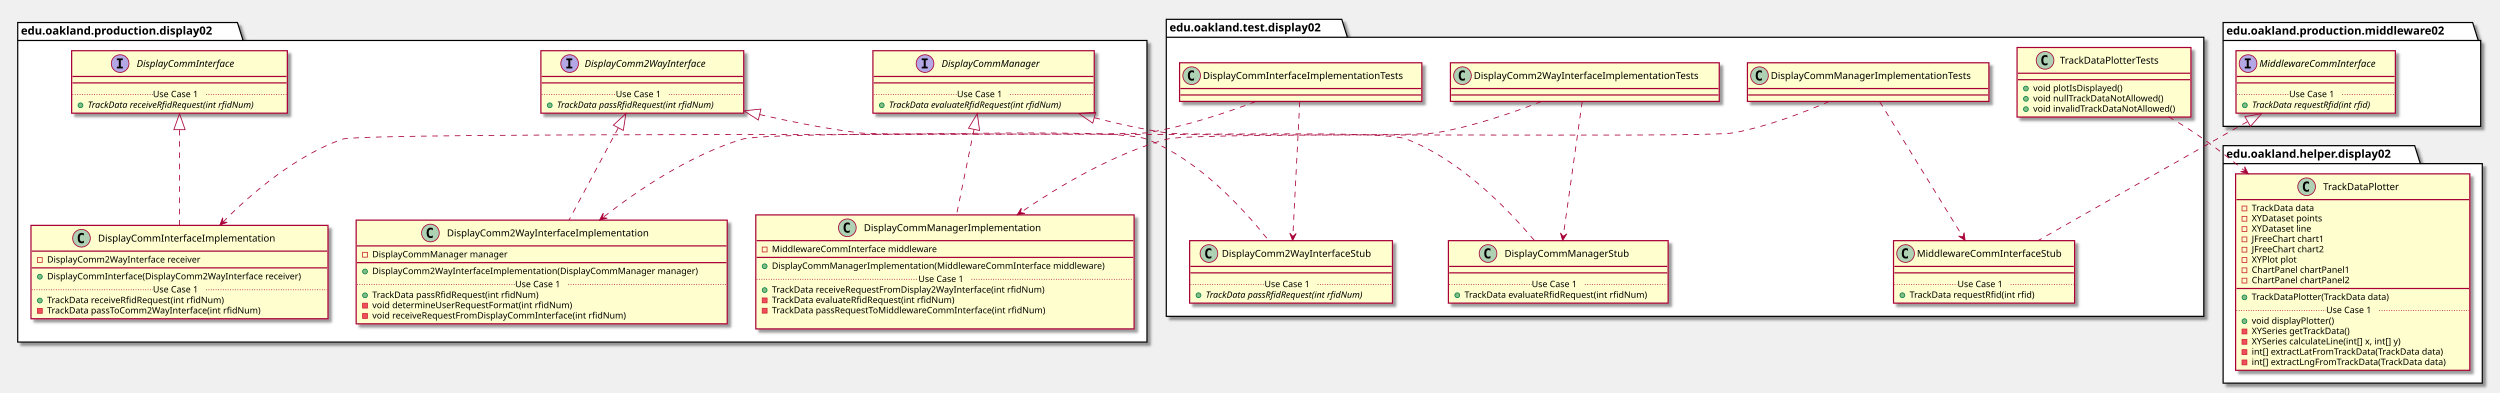
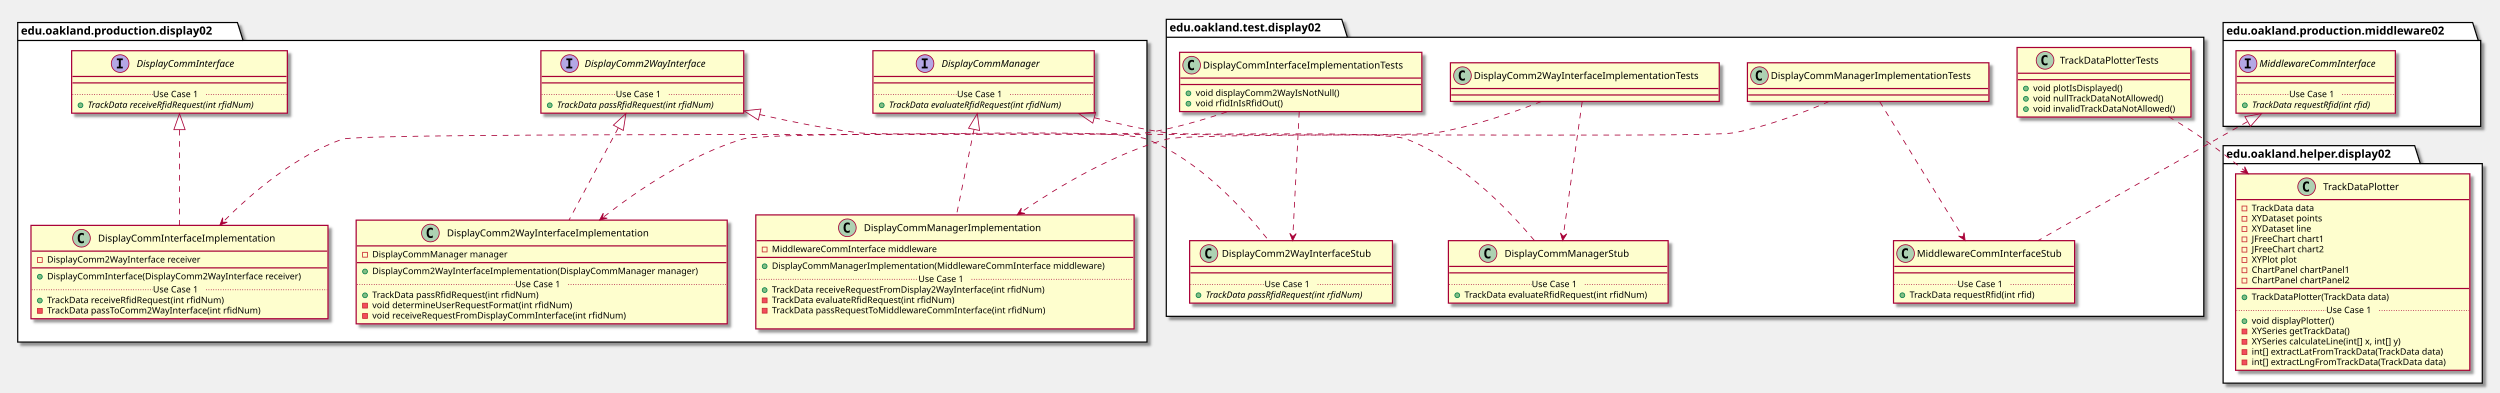
<svg xmlns="http://www.w3.org/2000/svg" contentScriptType="application/ecmascript" contentStyleType="text/css" height="488px" preserveAspectRatio="none" style="width:3106px;height:488px;" version="1.1" viewBox="0 0 3106 488" width="3106px" zoomAndPan="magnify">
  <defs>
-     <filter height="300%" id="fd05km5v46ijh" width="300%" x="-1" y="-1">
+     <filter height="300%" id="f1ndgnu8f6g2jx" width="300%" x="-1" y="-1">
      <feGaussianBlur result="blurOut" stdDeviation="2.0" />
      <feColorMatrix in="blurOut" result="blurOut2" type="matrix" values="0 0 0 0 0 0 0 0 0 0 0 0 0 0 0 0 0 0 .4 0" />
      <feOffset dx="4.0" dy="4.0" in="blurOut2" result="blurOut3" />
      <feBlend in="SourceGraphic" in2="blurOut3" mode="normal" />
    </filter>
  </defs>
  <g>
-     <polygon fill="#FFFFFF" filter="url(#fd05km5v46ijh)" points="22,28,295,28,302,50.297,1425,50.297,1425,425,22,425,22,28" style="stroke: #000000; stroke-width: 1.5;" />
+     <polygon fill="#FFFFFF" filter="url(#f1ndgnu8f6g2jx)" points="22,28,295,28,302,50.297,1425,50.297,1425,425,22,425,22,28" style="stroke: #000000; stroke-width: 1.5;" />
    <line style="stroke: #000000; stroke-width: 1.5;" x1="22" x2="302" y1="50.297" y2="50.297" />
    <text fill="#000000" font-family="sans-serif" font-size="14" font-weight="bold" lengthAdjust="spacingAndGlyphs" textLength="267" x="26" y="42.995">edu.oakland.production.display02</text>
-     <polygon fill="#FFFFFF" filter="url(#fd05km5v46ijh)" points="1449,24,1667,24,1674,46.297,2738,46.297,2738,393,1449,393,1449,24" style="stroke: #000000; stroke-width: 1.5;" />
+     <polygon fill="#FFFFFF" filter="url(#f1ndgnu8f6g2jx)" points="1449,24,1667,24,1674,46.297,2738,46.297,2738,393,1449,393,1449,24" style="stroke: #000000; stroke-width: 1.5;" />
    <line style="stroke: #000000; stroke-width: 1.5;" x1="1449" x2="1674" y1="46.297" y2="46.297" />
    <text fill="#000000" font-family="sans-serif" font-size="14" font-weight="bold" lengthAdjust="spacingAndGlyphs" textLength="212" x="1453" y="38.995">edu.oakland.test.display02</text>
-     <polygon fill="#FFFFFF" filter="url(#fd05km5v46ijh)" points="2762,181,3000,181,3007,203.297,3084,203.297,3084,476,2762,476,2762,181" style="stroke: #000000; stroke-width: 1.5;" />
+     <polygon fill="#FFFFFF" filter="url(#f1ndgnu8f6g2jx)" points="2762,181,3000,181,3007,203.297,3084,203.297,3084,476,2762,476,2762,181" style="stroke: #000000; stroke-width: 1.5;" />
    <line style="stroke: #000000; stroke-width: 1.5;" x1="2762" x2="3007" y1="203.297" y2="203.297" />
    <text fill="#000000" font-family="sans-serif" font-size="14" font-weight="bold" lengthAdjust="spacingAndGlyphs" textLength="232" x="2766" y="195.995">edu.oakland.helper.display02</text>
-     <polygon fill="#FFFFFF" filter="url(#fd05km5v46ijh)" points="2762,28,3072,28,3079,50.297,3082,50.297,3082,157,2762,157,2762,28" style="stroke: #000000; stroke-width: 1.5;" />
+     <polygon fill="#FFFFFF" filter="url(#f1ndgnu8f6g2jx)" points="2762,28,3072,28,3079,50.297,3082,50.297,3082,157,2762,157,2762,28" style="stroke: #000000; stroke-width: 1.5;" />
    <line style="stroke: #000000; stroke-width: 1.5;" x1="2762" x2="3079" y1="50.297" y2="50.297" />
    <text fill="#000000" font-family="sans-serif" font-size="14" font-weight="bold" lengthAdjust="spacingAndGlyphs" textLength="304" x="2766" y="42.995">edu.oakland.production.middleware02</text>
-     <rect fill="#FEFECE" filter="url(#fd05km5v46ijh)" height="77.609" id="DisplayCommInterface" style="stroke: #A80036; stroke-width: 1.5;" width="268" x="89" y="63" />
+     <rect fill="#FEFECE" filter="url(#f1ndgnu8f6g2jx)" height="77.609" id="DisplayCommInterface" style="stroke: #A80036; stroke-width: 1.5;" width="268" x="89" y="63" />
    <ellipse cx="149.25" cy="79" fill="#B4A7E5" rx="11" ry="11" style="stroke: #A80036; stroke-width: 1.0;" />
    <path d="M145.172,74.766 L145.172,72.609 L152.562,72.609 L152.562,74.766 L150.094,74.766 L150.094,82.844 L152.562,82.844 L152.562,85 L145.172,85 L145.172,82.844 L147.641,82.844 L147.641,74.766 L145.172,74.766 Z " />
    <text fill="#000000" font-family="sans-serif" font-size="12" font-style="italic" lengthAdjust="spacingAndGlyphs" textLength="139" x="169.75" y="83.154">DisplayCommInterface</text>
    <line style="stroke: #A80036; stroke-width: 1.5;" x1="90" x2="356" y1="95" y2="95" />
    <line style="stroke: #A80036; stroke-width: 1.5;" x1="90" x2="356" y1="103" y2="103" />
    <ellipse cx="100" cy="130.805" fill="#84BE84" rx="3" ry="3" style="stroke: #038048; stroke-width: 1.0;" />
    <text fill="#000000" font-family="sans-serif" font-size="11" font-style="italic" lengthAdjust="spacingAndGlyphs" textLength="242" x="109" y="134.015">TrackData receiveRfidRequest(int rfidNum)</text>
    <line style="stroke: #A80036; stroke-width: 1.0; stroke-dasharray: 1.0,2.0;" x1="90" x2="190" y1="117.402" y2="117.402" />
    <text fill="#000000" font-family="sans-serif" font-size="11" lengthAdjust="spacingAndGlyphs" textLength="66" x="190" y="120.71">Use Case 1</text>
    <line style="stroke: #A80036; stroke-width: 1.0; stroke-dasharray: 1.0,2.0;" x1="256" x2="356" y1="117.402" y2="117.402" />
-     <rect fill="#FEFECE" filter="url(#fd05km5v46ijh)" height="77.609" id="DisplayComm2WayInterface" style="stroke: #A80036; stroke-width: 1.5;" width="252" x="672" y="63" />
+     <rect fill="#FEFECE" filter="url(#f1ndgnu8f6g2jx)" height="77.609" id="DisplayComm2WayInterface" style="stroke: #A80036; stroke-width: 1.5;" width="252" x="672" y="63" />
    <ellipse cx="707.7" cy="79" fill="#B4A7E5" rx="11" ry="11" style="stroke: #A80036; stroke-width: 1.0;" />
    <path d="M703.622,74.766 L703.622,72.609 L711.013,72.609 L711.013,74.766 L708.544,74.766 L708.544,82.844 L711.013,82.844 L711.013,85 L703.622,85 L703.622,82.844 L706.091,82.844 L706.091,74.766 L703.622,74.766 Z " />
    <text fill="#000000" font-family="sans-serif" font-size="12" font-style="italic" lengthAdjust="spacingAndGlyphs" textLength="174" x="726.3" y="83.154">DisplayComm2WayInterface</text>
    <line style="stroke: #A80036; stroke-width: 1.5;" x1="673" x2="923" y1="95" y2="95" />
    <line style="stroke: #A80036; stroke-width: 1.5;" x1="673" x2="923" y1="103" y2="103" />
    <ellipse cx="683" cy="130.805" fill="#84BE84" rx="3" ry="3" style="stroke: #038048; stroke-width: 1.0;" />
    <text fill="#000000" font-family="sans-serif" font-size="11" font-style="italic" lengthAdjust="spacingAndGlyphs" textLength="226" x="692" y="134.015">TrackData passRfidRequest(int rfidNum)</text>
    <line style="stroke: #A80036; stroke-width: 1.0; stroke-dasharray: 1.0,2.0;" x1="673" x2="765" y1="117.402" y2="117.402" />
    <text fill="#000000" font-family="sans-serif" font-size="11" lengthAdjust="spacingAndGlyphs" textLength="66" x="765" y="120.71">Use Case 1</text>
    <line style="stroke: #A80036; stroke-width: 1.0; stroke-dasharray: 1.0,2.0;" x1="831" x2="923" y1="117.402" y2="117.402" />
-     <rect fill="#FEFECE" filter="url(#fd05km5v46ijh)" height="77.609" id="DisplayCommManager" style="stroke: #A80036; stroke-width: 1.5;" width="275" x="1084.5" y="63" />
+     <rect fill="#FEFECE" filter="url(#f1ndgnu8f6g2jx)" height="77.609" id="DisplayCommManager" style="stroke: #A80036; stroke-width: 1.5;" width="275" x="1084.5" y="63" />
    <ellipse cx="1149.25" cy="79" fill="#B4A7E5" rx="11" ry="11" style="stroke: #A80036; stroke-width: 1.0;" />
    <path d="M1145.172,74.766 L1145.172,72.609 L1152.562,72.609 L1152.562,74.766 L1150.094,74.766 L1150.094,82.844 L1152.562,82.844 L1152.562,85 L1145.172,85 L1145.172,82.844 L1147.641,82.844 L1147.641,74.766 L1145.172,74.766 Z " />
    <text fill="#000000" font-family="sans-serif" font-size="12" font-style="italic" lengthAdjust="spacingAndGlyphs" textLength="137" x="1169.75" y="83.154">DisplayCommManager</text>
    <line style="stroke: #A80036; stroke-width: 1.5;" x1="1085.5" x2="1358.5" y1="95" y2="95" />
    <line style="stroke: #A80036; stroke-width: 1.5;" x1="1085.5" x2="1358.5" y1="103" y2="103" />
    <ellipse cx="1095.5" cy="130.805" fill="#84BE84" rx="3" ry="3" style="stroke: #038048; stroke-width: 1.0;" />
    <text fill="#000000" font-family="sans-serif" font-size="11" font-style="italic" lengthAdjust="spacingAndGlyphs" textLength="249" x="1104.5" y="134.015">TrackData evaluateRfidRequest(int rfidNum)</text>
    <line style="stroke: #A80036; stroke-width: 1.0; stroke-dasharray: 1.0,2.0;" x1="1085.5" x2="1189" y1="117.402" y2="117.402" />
    <text fill="#000000" font-family="sans-serif" font-size="11" lengthAdjust="spacingAndGlyphs" textLength="66" x="1189" y="120.71">Use Case 1</text>
    <line style="stroke: #A80036; stroke-width: 1.0; stroke-dasharray: 1.0,2.0;" x1="1255" x2="1358.5" y1="117.402" y2="117.402" />
-     <rect fill="#FEFECE" filter="url(#fd05km5v46ijh)" height="116.023" id="DisplayCommInterfaceImplementation" style="stroke: #A80036; stroke-width: 1.5;" width="369" x="38.5" y="280" />
+     <rect fill="#FEFECE" filter="url(#f1ndgnu8f6g2jx)" height="116.023" id="DisplayCommInterfaceImplementation" style="stroke: #A80036; stroke-width: 1.5;" width="369" x="38.5" y="280" />
    <ellipse cx="101.25" cy="296" fill="#ADD1B2" rx="11" ry="11" style="stroke: #A80036; stroke-width: 1.0;" />
    <path d="M104.219,301.641 Q103.641,301.938 103,302.078 Q102.359,302.234 101.656,302.234 Q99.156,302.234 97.828,300.594 Q96.516,298.938 96.516,295.812 Q96.516,292.688 97.828,291.031 Q99.156,289.375 101.656,289.375 Q102.359,289.375 103,289.531 Q103.656,289.688 104.219,289.984 L104.219,292.703 Q103.594,292.125 103,291.859 Q102.406,291.578 101.781,291.578 Q100.438,291.578 99.75,292.656 Q99.062,293.719 99.062,295.812 Q99.062,297.906 99.75,298.984 Q100.438,300.047 101.781,300.047 Q102.406,300.047 103,299.781 Q103.594,299.5 104.219,298.922 L104.219,301.641 Z " />
    <text fill="#000000" font-family="sans-serif" font-size="12" lengthAdjust="spacingAndGlyphs" textLength="235" x="121.75" y="300.154">DisplayCommInterfaceImplementation</text>
    <line style="stroke: #A80036; stroke-width: 1.5;" x1="39.5" x2="406.5" y1="312" y2="312" />
    <rect fill="none" height="6" style="stroke: #C82930; stroke-width: 1.0;" width="6" x="46.5" y="320" />
    <text fill="#000000" font-family="sans-serif" font-size="11" lengthAdjust="spacingAndGlyphs" textLength="207" x="58.5" y="326.21">DisplayComm2WayInterface receiver</text>
    <line style="stroke: #A80036; stroke-width: 1.5;" x1="39.5" x2="406.5" y1="332.805" y2="332.805" />
    <ellipse cx="49.5" cy="343.805" fill="#84BE84" rx="3" ry="3" style="stroke: #038048; stroke-width: 1.0;" />
    <text fill="#000000" font-family="sans-serif" font-size="11" lengthAdjust="spacingAndGlyphs" textLength="343" x="58.5" y="347.015">DisplayCommInterface(DisplayComm2WayInterface receiver)</text>
    <ellipse cx="49.5" cy="373.414" fill="#84BE84" rx="3" ry="3" style="stroke: #038048; stroke-width: 1.0;" />
    <text fill="#000000" font-family="sans-serif" font-size="11" lengthAdjust="spacingAndGlyphs" textLength="240" x="58.5" y="376.625">TrackData receiveRfidRequest(int rfidNum)</text>
    <rect fill="#F24D5C" height="6" style="stroke: #C82930; stroke-width: 1.0;" width="6" x="46.5" y="383.219" />
    <text fill="#000000" font-family="sans-serif" font-size="11" lengthAdjust="spacingAndGlyphs" textLength="290" x="58.5" y="389.429">TrackData passToComm2WayInterface(int rfidNum)</text>
    <line style="stroke: #A80036; stroke-width: 1.0; stroke-dasharray: 1.0,2.0;" x1="39.5" x2="190" y1="360.012" y2="360.012" />
    <text fill="#000000" font-family="sans-serif" font-size="11" lengthAdjust="spacingAndGlyphs" textLength="66" x="190" y="363.32">Use Case 1</text>
    <line style="stroke: #A80036; stroke-width: 1.0; stroke-dasharray: 1.0,2.0;" x1="256" x2="406.5" y1="360.012" y2="360.012" />
-     <rect fill="#FEFECE" filter="url(#fd05km5v46ijh)" height="128.828" id="DisplayComm2WayInterfaceImplementation" style="stroke: #A80036; stroke-width: 1.5;" width="461" x="442.5" y="273.5" />
+     <rect fill="#FEFECE" filter="url(#f1ndgnu8f6g2jx)" height="128.828" id="DisplayComm2WayInterfaceImplementation" style="stroke: #A80036; stroke-width: 1.5;" width="461" x="442.5" y="273.5" />
    <ellipse cx="534.75" cy="289.5" fill="#ADD1B2" rx="11" ry="11" style="stroke: #A80036; stroke-width: 1.0;" />
    <path d="M537.719,295.141 Q537.141,295.438 536.5,295.578 Q535.859,295.734 535.156,295.734 Q532.656,295.734 531.328,294.094 Q530.016,292.438 530.016,289.312 Q530.016,286.188 531.328,284.531 Q532.656,282.875 535.156,282.875 Q535.859,282.875 536.5,283.031 Q537.156,283.188 537.719,283.484 L537.719,286.203 Q537.094,285.625 536.5,285.359 Q535.906,285.078 535.281,285.078 Q533.938,285.078 533.25,286.156 Q532.562,287.219 532.562,289.312 Q532.562,291.406 533.25,292.484 Q533.938,293.547 535.281,293.547 Q535.906,293.547 536.5,293.281 Q537.094,293 537.719,292.422 L537.719,295.141 Z " />
    <text fill="#000000" font-family="sans-serif" font-size="12" lengthAdjust="spacingAndGlyphs" textLength="268" x="555.25" y="293.654">DisplayComm2WayInterfaceImplementation</text>
    <line style="stroke: #A80036; stroke-width: 1.5;" x1="443.5" x2="902.5" y1="305.5" y2="305.5" />
    <rect fill="none" height="6" style="stroke: #C82930; stroke-width: 1.0;" width="6" x="450.5" y="313.5" />
    <text fill="#000000" font-family="sans-serif" font-size="11" lengthAdjust="spacingAndGlyphs" textLength="182" x="462.5" y="319.71">DisplayCommManager manager</text>
    <line style="stroke: #A80036; stroke-width: 1.5;" x1="443.5" x2="902.5" y1="326.305" y2="326.305" />
    <ellipse cx="453.5" cy="337.305" fill="#84BE84" rx="3" ry="3" style="stroke: #038048; stroke-width: 1.0;" />
    <text fill="#000000" font-family="sans-serif" font-size="11" lengthAdjust="spacingAndGlyphs" textLength="435" x="462.5" y="340.515">DisplayComm2WayInterfaceImplementation(DisplayCommManager manager)</text>
    <ellipse cx="453.5" cy="366.914" fill="#84BE84" rx="3" ry="3" style="stroke: #038048; stroke-width: 1.0;" />
    <text fill="#000000" font-family="sans-serif" font-size="11" lengthAdjust="spacingAndGlyphs" textLength="227" x="462.5" y="370.125">TrackData passRfidRequest(int rfidNum)</text>
    <rect fill="#F24D5C" height="6" style="stroke: #C82930; stroke-width: 1.0;" width="6" x="450.5" y="376.719" />
    <text fill="#000000" font-family="sans-serif" font-size="11" lengthAdjust="spacingAndGlyphs" textLength="269" x="462.5" y="382.929">void determineUserRequestFormat(int rfidNum)</text>
    <rect fill="#F24D5C" height="6" style="stroke: #C82930; stroke-width: 1.0;" width="6" x="450.5" y="389.523" />
    <text fill="#000000" font-family="sans-serif" font-size="11" lengthAdjust="spacingAndGlyphs" textLength="342" x="462.5" y="395.734">void receiveRequestFromDisplayCommInterface(int rfidNum)</text>
    <line style="stroke: #A80036; stroke-width: 1.0; stroke-dasharray: 1.0,2.0;" x1="443.5" x2="640" y1="353.512" y2="353.512" />
    <text fill="#000000" font-family="sans-serif" font-size="11" lengthAdjust="spacingAndGlyphs" textLength="66" x="640" y="356.82">Use Case 1</text>
    <line style="stroke: #A80036; stroke-width: 1.0; stroke-dasharray: 1.0,2.0;" x1="706" x2="902.5" y1="353.512" y2="353.512" />
-     <rect fill="#FEFECE" filter="url(#fd05km5v46ijh)" height="141.633" id="DisplayCommManagerImplementation" style="stroke: #A80036; stroke-width: 1.5;" width="470" x="939" y="267" />
+     <rect fill="#FEFECE" filter="url(#f1ndgnu8f6g2jx)" height="141.633" id="DisplayCommManagerImplementation" style="stroke: #A80036; stroke-width: 1.5;" width="470" x="939" y="267" />
    <ellipse cx="1052.75" cy="283" fill="#ADD1B2" rx="11" ry="11" style="stroke: #A80036; stroke-width: 1.0;" />
    <path d="M1055.719,288.641 Q1055.141,288.938 1054.5,289.078 Q1053.859,289.234 1053.156,289.234 Q1050.656,289.234 1049.328,287.594 Q1048.016,285.938 1048.016,282.812 Q1048.016,279.688 1049.328,278.031 Q1050.656,276.375 1053.156,276.375 Q1053.859,276.375 1054.5,276.531 Q1055.156,276.688 1055.719,276.984 L1055.719,279.703 Q1055.094,279.125 1054.5,278.859 Q1053.906,278.578 1053.281,278.578 Q1051.938,278.578 1051.25,279.656 Q1050.562,280.719 1050.562,282.812 Q1050.562,284.906 1051.25,285.984 Q1051.938,287.047 1053.281,287.047 Q1053.906,287.047 1054.5,286.781 Q1055.094,286.5 1055.719,285.922 L1055.719,288.641 Z " />
    <text fill="#000000" font-family="sans-serif" font-size="12" lengthAdjust="spacingAndGlyphs" textLength="234" x="1073.25" y="287.154">DisplayCommManagerImplementation</text>
    <line style="stroke: #A80036; stroke-width: 1.5;" x1="940" x2="1408" y1="299" y2="299" />
    <rect fill="none" height="6" style="stroke: #C82930; stroke-width: 1.0;" width="6" x="947" y="307" />
    <text fill="#000000" font-family="sans-serif" font-size="11" lengthAdjust="spacingAndGlyphs" textLength="221" x="959" y="313.21">MiddlewareCommInterface middleware</text>
    <line style="stroke: #A80036; stroke-width: 1.5;" x1="940" x2="1408" y1="319.805" y2="319.805" />
    <ellipse cx="950" cy="330.805" fill="#84BE84" rx="3" ry="3" style="stroke: #038048; stroke-width: 1.0;" />
    <text fill="#000000" font-family="sans-serif" font-size="11" lengthAdjust="spacingAndGlyphs" textLength="444" x="959" y="334.015">DisplayCommManagerImplementation(MiddlewareCommInterface middleware)</text>
    <ellipse cx="950" cy="360.414" fill="#84BE84" rx="3" ry="3" style="stroke: #038048; stroke-width: 1.0;" />
    <text fill="#000000" font-family="sans-serif" font-size="11" lengthAdjust="spacingAndGlyphs" textLength="368" x="959" y="363.625">TrackData receiveRequestFromDisplay2WayInterface(int rfidNum)</text>
    <rect fill="#F24D5C" height="6" style="stroke: #C82930; stroke-width: 1.0;" width="6" x="947" y="370.219" />
    <text fill="#000000" font-family="sans-serif" font-size="11" lengthAdjust="spacingAndGlyphs" textLength="247" x="959" y="376.429">TrackData evaluateRfidRequest(int rfidNum)</text>
    <rect fill="#F24D5C" height="6" style="stroke: #C82930; stroke-width: 1.0;" width="6" x="947" y="383.023" />
    <text fill="#000000" font-family="sans-serif" font-size="11" lengthAdjust="spacingAndGlyphs" textLength="371" x="959" y="389.234">TrackData passRequestToMiddlewareCommInterface(int rfidNum)</text>
    <text fill="#000000" font-family="sans-serif" font-size="11" lengthAdjust="spacingAndGlyphs" textLength="0" x="963" y="402.039" />
    <line style="stroke: #A80036; stroke-width: 1.0; stroke-dasharray: 1.0,2.0;" x1="940" x2="1141" y1="347.012" y2="347.012" />
    <text fill="#000000" font-family="sans-serif" font-size="11" lengthAdjust="spacingAndGlyphs" textLength="66" x="1141" y="350.32">Use Case 1</text>
    <line style="stroke: #A80036; stroke-width: 1.0; stroke-dasharray: 1.0,2.0;" x1="1207" x2="1408" y1="347.012" y2="347.012" />
-     <rect fill="#FEFECE" filter="url(#fd05km5v46ijh)" height="48" id="DisplayCommInterfaceImplementationTests" style="stroke: #A80036; stroke-width: 1.5;" width="301" x="1465.5" y="78" />
-     <ellipse cx="1480.5" cy="94" fill="#ADD1B2" rx="11" ry="11" style="stroke: #A80036; stroke-width: 1.0;" />
-     <path d="M1483.469,99.641 Q1482.891,99.938 1482.25,100.078 Q1481.609,100.234 1480.906,100.234 Q1478.406,100.234 1477.078,98.594 Q1475.766,96.938 1475.766,93.812 Q1475.766,90.688 1477.078,89.031 Q1478.406,87.375 1480.906,87.375 Q1481.609,87.375 1482.25,87.531 Q1482.906,87.688 1483.469,87.984 L1483.469,90.703 Q1482.844,90.125 1482.25,89.859 Q1481.656,89.578 1481.031,89.578 Q1479.688,89.578 1479,90.656 Q1478.312,91.719 1478.312,93.812 Q1478.312,95.906 1479,96.984 Q1479.688,98.047 1481.031,98.047 Q1481.656,98.047 1482.25,97.781 Q1482.844,97.5 1483.469,96.922 L1483.469,99.641 Z " />
-     <text fill="#000000" font-family="sans-serif" font-size="12" lengthAdjust="spacingAndGlyphs" textLength="269" x="1494.5" y="98.154">DisplayCommInterfaceImplementationTests</text>
-     <line style="stroke: #A80036; stroke-width: 1.5;" x1="1466.5" x2="1765.5" y1="110" y2="110" />
-     <line style="stroke: #A80036; stroke-width: 1.5;" x1="1466.5" x2="1765.5" y1="118" y2="118" />
-     <rect fill="#FEFECE" filter="url(#fd05km5v46ijh)" height="77.609" id="DisplayComm2WayInterfaceStub" style="stroke: #A80036; stroke-width: 1.5;" width="252" x="1478" y="299" />
+     <rect fill="#FEFECE" filter="url(#f1ndgnu8f6g2jx)" height="73.609" id="DisplayCommInterfaceImplementationTests" style="stroke: #A80036; stroke-width: 1.5;" width="301" x="1465.5" y="65" />
+     <ellipse cx="1480.5" cy="81" fill="#ADD1B2" rx="11" ry="11" style="stroke: #A80036; stroke-width: 1.0;" />
+     <path d="M1483.469,86.641 Q1482.891,86.938 1482.25,87.078 Q1481.609,87.234 1480.906,87.234 Q1478.406,87.234 1477.078,85.594 Q1475.766,83.938 1475.766,80.812 Q1475.766,77.688 1477.078,76.031 Q1478.406,74.375 1480.906,74.375 Q1481.609,74.375 1482.25,74.531 Q1482.906,74.688 1483.469,74.984 L1483.469,77.703 Q1482.844,77.125 1482.25,76.859 Q1481.656,76.578 1481.031,76.578 Q1479.688,76.578 1479,77.656 Q1478.312,78.719 1478.312,80.812 Q1478.312,82.906 1479,83.984 Q1479.688,85.047 1481.031,85.047 Q1481.656,85.047 1482.25,84.781 Q1482.844,84.5 1483.469,83.922 L1483.469,86.641 Z " />
+     <text fill="#000000" font-family="sans-serif" font-size="12" lengthAdjust="spacingAndGlyphs" textLength="269" x="1494.5" y="85.154">DisplayCommInterfaceImplementationTests</text>
+     <line style="stroke: #A80036; stroke-width: 1.5;" x1="1466.5" x2="1765.5" y1="97" y2="97" />
+     <line style="stroke: #A80036; stroke-width: 1.5;" x1="1466.5" x2="1765.5" y1="105" y2="105" />
+     <ellipse cx="1476.5" cy="116" fill="#84BE84" rx="3" ry="3" style="stroke: #038048; stroke-width: 1.0;" />
+     <text fill="#000000" font-family="sans-serif" font-size="11" lengthAdjust="spacingAndGlyphs" textLength="191" x="1485.5" y="119.21">void displayComm2WayIsNotNull()</text>
+     <ellipse cx="1476.5" cy="128.805" fill="#84BE84" rx="3" ry="3" style="stroke: #038048; stroke-width: 1.0;" />
+     <text fill="#000000" font-family="sans-serif" font-size="11" lengthAdjust="spacingAndGlyphs" textLength="115" x="1485.5" y="132.015">void rfidInIsRfidOut()</text>
+     <rect fill="#FEFECE" filter="url(#f1ndgnu8f6g2jx)" height="77.609" id="DisplayComm2WayInterfaceStub" style="stroke: #A80036; stroke-width: 1.5;" width="252" x="1478" y="299" />
    <ellipse cx="1502" cy="315" fill="#ADD1B2" rx="11" ry="11" style="stroke: #A80036; stroke-width: 1.0;" />
    <path d="M1504.969,320.641 Q1504.391,320.938 1503.75,321.078 Q1503.109,321.234 1502.406,321.234 Q1499.906,321.234 1498.578,319.594 Q1497.266,317.938 1497.266,314.812 Q1497.266,311.688 1498.578,310.031 Q1499.906,308.375 1502.406,308.375 Q1503.109,308.375 1503.75,308.531 Q1504.406,308.688 1504.969,308.984 L1504.969,311.703 Q1504.344,311.125 1503.75,310.859 Q1503.156,310.578 1502.531,310.578 Q1501.188,310.578 1500.5,311.656 Q1499.812,312.719 1499.812,314.812 Q1499.812,316.906 1500.5,317.984 Q1501.188,319.047 1502.531,319.047 Q1503.156,319.047 1503.75,318.781 Q1504.344,318.5 1504.969,317.922 L1504.969,320.641 Z " />
    <text fill="#000000" font-family="sans-serif" font-size="12" lengthAdjust="spacingAndGlyphs" textLength="200" x="1518" y="319.154">DisplayComm2WayInterfaceStub</text>
    <line style="stroke: #A80036; stroke-width: 1.5;" x1="1479" x2="1729" y1="331" y2="331" />
    <line style="stroke: #A80036; stroke-width: 1.5;" x1="1479" x2="1729" y1="339" y2="339" />
    <ellipse cx="1489" cy="366.805" fill="#84BE84" rx="3" ry="3" style="stroke: #038048; stroke-width: 1.0;" />
    <text fill="#000000" font-family="sans-serif" font-size="11" font-style="italic" lengthAdjust="spacingAndGlyphs" textLength="226" x="1498" y="370.015">TrackData passRfidRequest(int rfidNum)</text>
    <line style="stroke: #A80036; stroke-width: 1.0; stroke-dasharray: 1.0,2.0;" x1="1479" x2="1571" y1="353.402" y2="353.402" />
    <text fill="#000000" font-family="sans-serif" font-size="11" lengthAdjust="spacingAndGlyphs" textLength="66" x="1571" y="356.71">Use Case 1</text>
    <line style="stroke: #A80036; stroke-width: 1.0; stroke-dasharray: 1.0,2.0;" x1="1637" x2="1729" y1="353.402" y2="353.402" />
-     <rect fill="#FEFECE" filter="url(#fd05km5v46ijh)" height="48" id="DisplayComm2WayInterfaceImplementationTests" style="stroke: #A80036; stroke-width: 1.5;" width="334" x="1802" y="78" />
+     <rect fill="#FEFECE" filter="url(#f1ndgnu8f6g2jx)" height="48" id="DisplayComm2WayInterfaceImplementationTests" style="stroke: #A80036; stroke-width: 1.5;" width="334" x="1802" y="78" />
    <ellipse cx="1817" cy="94" fill="#ADD1B2" rx="11" ry="11" style="stroke: #A80036; stroke-width: 1.0;" />
    <path d="M1819.969,99.641 Q1819.391,99.938 1818.75,100.078 Q1818.109,100.234 1817.406,100.234 Q1814.906,100.234 1813.578,98.594 Q1812.266,96.938 1812.266,93.812 Q1812.266,90.688 1813.578,89.031 Q1814.906,87.375 1817.406,87.375 Q1818.109,87.375 1818.75,87.531 Q1819.406,87.688 1819.969,87.984 L1819.969,90.703 Q1819.344,90.125 1818.75,89.859 Q1818.156,89.578 1817.531,89.578 Q1816.188,89.578 1815.5,90.656 Q1814.812,91.719 1814.812,93.812 Q1814.812,95.906 1815.5,96.984 Q1816.188,98.047 1817.531,98.047 Q1818.156,98.047 1818.75,97.781 Q1819.344,97.5 1819.969,96.922 L1819.969,99.641 Z " />
    <text fill="#000000" font-family="sans-serif" font-size="12" lengthAdjust="spacingAndGlyphs" textLength="302" x="1831" y="98.154">DisplayComm2WayInterfaceImplementationTests</text>
    <line style="stroke: #A80036; stroke-width: 1.5;" x1="1803" x2="2135" y1="110" y2="110" />
    <line style="stroke: #A80036; stroke-width: 1.5;" x1="1803" x2="2135" y1="118" y2="118" />
-     <rect fill="#FEFECE" filter="url(#fd05km5v46ijh)" height="77.609" id="DisplayCommManagerStub" style="stroke: #A80036; stroke-width: 1.5;" width="273" x="1799.5" y="299" />
+     <rect fill="#FEFECE" filter="url(#f1ndgnu8f6g2jx)" height="77.609" id="DisplayCommManagerStub" style="stroke: #A80036; stroke-width: 1.5;" width="273" x="1799.5" y="299" />
    <ellipse cx="1848.75" cy="315" fill="#ADD1B2" rx="11" ry="11" style="stroke: #A80036; stroke-width: 1.0;" />
    <path d="M1851.719,320.641 Q1851.141,320.938 1850.5,321.078 Q1849.859,321.234 1849.156,321.234 Q1846.656,321.234 1845.328,319.594 Q1844.016,317.938 1844.016,314.812 Q1844.016,311.688 1845.328,310.031 Q1846.656,308.375 1849.156,308.375 Q1849.859,308.375 1850.5,308.531 Q1851.156,308.688 1851.719,308.984 L1851.719,311.703 Q1851.094,311.125 1850.5,310.859 Q1849.906,310.578 1849.281,310.578 Q1847.938,310.578 1847.25,311.656 Q1846.562,312.719 1846.562,314.812 Q1846.562,316.906 1847.25,317.984 Q1847.938,319.047 1849.281,319.047 Q1849.906,319.047 1850.5,318.781 Q1851.094,318.5 1851.719,317.922 L1851.719,320.641 Z " />
    <text fill="#000000" font-family="sans-serif" font-size="12" lengthAdjust="spacingAndGlyphs" textLength="166" x="1869.25" y="319.154">DisplayCommManagerStub</text>
    <line style="stroke: #A80036; stroke-width: 1.5;" x1="1800.5" x2="2071.5" y1="331" y2="331" />
    <line style="stroke: #A80036; stroke-width: 1.5;" x1="1800.5" x2="2071.5" y1="339" y2="339" />
    <ellipse cx="1810.5" cy="366.805" fill="#84BE84" rx="3" ry="3" style="stroke: #038048; stroke-width: 1.0;" />
    <text fill="#000000" font-family="sans-serif" font-size="11" lengthAdjust="spacingAndGlyphs" textLength="247" x="1819.5" y="370.015">TrackData evaluateRfidRequest(int rfidNum)</text>
    <line style="stroke: #A80036; stroke-width: 1.0; stroke-dasharray: 1.0,2.0;" x1="1800.5" x2="1903" y1="353.402" y2="353.402" />
    <text fill="#000000" font-family="sans-serif" font-size="11" lengthAdjust="spacingAndGlyphs" textLength="66" x="1903" y="356.71">Use Case 1</text>
    <line style="stroke: #A80036; stroke-width: 1.0; stroke-dasharray: 1.0,2.0;" x1="1969" x2="2071.5" y1="353.402" y2="353.402" />
-     <rect fill="#FEFECE" filter="url(#fd05km5v46ijh)" height="48" id="DisplayCommManagerImplementationTests" style="stroke: #A80036; stroke-width: 1.5;" width="300" x="2171" y="78" />
+     <rect fill="#FEFECE" filter="url(#f1ndgnu8f6g2jx)" height="48" id="DisplayCommManagerImplementationTests" style="stroke: #A80036; stroke-width: 1.5;" width="300" x="2171" y="78" />
    <ellipse cx="2186" cy="94" fill="#ADD1B2" rx="11" ry="11" style="stroke: #A80036; stroke-width: 1.0;" />
    <path d="M2188.969,99.641 Q2188.391,99.938 2187.75,100.078 Q2187.109,100.234 2186.406,100.234 Q2183.906,100.234 2182.578,98.594 Q2181.266,96.938 2181.266,93.812 Q2181.266,90.688 2182.578,89.031 Q2183.906,87.375 2186.406,87.375 Q2187.109,87.375 2187.75,87.531 Q2188.406,87.688 2188.969,87.984 L2188.969,90.703 Q2188.344,90.125 2187.75,89.859 Q2187.156,89.578 2186.531,89.578 Q2185.188,89.578 2184.5,90.656 Q2183.812,91.719 2183.812,93.812 Q2183.812,95.906 2184.5,96.984 Q2185.188,98.047 2186.531,98.047 Q2187.156,98.047 2187.75,97.781 Q2188.344,97.5 2188.969,96.922 L2188.969,99.641 Z " />
    <text fill="#000000" font-family="sans-serif" font-size="12" lengthAdjust="spacingAndGlyphs" textLength="268" x="2200" y="98.154">DisplayCommManagerImplementationTests</text>
    <line style="stroke: #A80036; stroke-width: 1.5;" x1="2172" x2="2470" y1="110" y2="110" />
    <line style="stroke: #A80036; stroke-width: 1.5;" x1="2172" x2="2470" y1="118" y2="118" />
-     <rect fill="#FEFECE" filter="url(#fd05km5v46ijh)" height="77.609" id="MiddlewareCommInterfaceStub" style="stroke: #A80036; stroke-width: 1.5;" width="225" x="2352.5" y="299" />
+     <rect fill="#FEFECE" filter="url(#f1ndgnu8f6g2jx)" height="77.609" id="MiddlewareCommInterfaceStub" style="stroke: #A80036; stroke-width: 1.5;" width="225" x="2352.5" y="299" />
    <ellipse cx="2367.5" cy="315" fill="#ADD1B2" rx="11" ry="11" style="stroke: #A80036; stroke-width: 1.0;" />
    <path d="M2370.469,320.641 Q2369.891,320.938 2369.25,321.078 Q2368.609,321.234 2367.906,321.234 Q2365.406,321.234 2364.078,319.594 Q2362.766,317.938 2362.766,314.812 Q2362.766,311.688 2364.078,310.031 Q2365.406,308.375 2367.906,308.375 Q2368.609,308.375 2369.25,308.531 Q2369.906,308.688 2370.469,308.984 L2370.469,311.703 Q2369.844,311.125 2369.25,310.859 Q2368.656,310.578 2368.031,310.578 Q2366.688,310.578 2366,311.656 Q2365.312,312.719 2365.312,314.812 Q2365.312,316.906 2366,317.984 Q2366.688,319.047 2368.031,319.047 Q2368.656,319.047 2369.25,318.781 Q2369.844,318.5 2370.469,317.922 L2370.469,320.641 Z " />
    <text fill="#000000" font-family="sans-serif" font-size="12" lengthAdjust="spacingAndGlyphs" textLength="193" x="2381.5" y="319.154">MiddlewareCommInterfaceStub</text>
    <line style="stroke: #A80036; stroke-width: 1.5;" x1="2353.5" x2="2576.5" y1="331" y2="331" />
    <line style="stroke: #A80036; stroke-width: 1.5;" x1="2353.5" x2="2576.5" y1="339" y2="339" />
    <ellipse cx="2363.5" cy="366.805" fill="#84BE84" rx="3" ry="3" style="stroke: #038048; stroke-width: 1.0;" />
    <text fill="#000000" font-family="sans-serif" font-size="11" lengthAdjust="spacingAndGlyphs" textLength="171" x="2372.5" y="370.015">TrackData requestRfid(int rfid)</text>
    <line style="stroke: #A80036; stroke-width: 1.0; stroke-dasharray: 1.0,2.0;" x1="2353.5" x2="2432" y1="353.402" y2="353.402" />
    <text fill="#000000" font-family="sans-serif" font-size="11" lengthAdjust="spacingAndGlyphs" textLength="66" x="2432" y="356.71">Use Case 1</text>
    <line style="stroke: #A80036; stroke-width: 1.0; stroke-dasharray: 1.0,2.0;" x1="2498" x2="2576.5" y1="353.402" y2="353.402" />
-     <rect fill="#FEFECE" filter="url(#fd05km5v46ijh)" height="86.414" id="TrackDataPlotterTests" style="stroke: #A80036; stroke-width: 1.5;" width="216" x="2506" y="59" />
+     <rect fill="#FEFECE" filter="url(#f1ndgnu8f6g2jx)" height="86.414" id="TrackDataPlotterTests" style="stroke: #A80036; stroke-width: 1.5;" width="216" x="2506" y="59" />
    <ellipse cx="2540.8" cy="75" fill="#ADD1B2" rx="11" ry="11" style="stroke: #A80036; stroke-width: 1.0;" />
    <path d="M2543.769,80.641 Q2543.191,80.938 2542.55,81.078 Q2541.909,81.234 2541.206,81.234 Q2538.706,81.234 2537.378,79.594 Q2536.066,77.938 2536.066,74.812 Q2536.066,71.688 2537.378,70.031 Q2538.706,68.375 2541.206,68.375 Q2541.909,68.375 2542.55,68.531 Q2543.206,68.688 2543.769,68.984 L2543.769,71.703 Q2543.144,71.125 2542.55,70.859 Q2541.956,70.578 2541.331,70.578 Q2539.988,70.578 2539.3,71.656 Q2538.613,72.719 2538.613,74.812 Q2538.613,76.906 2539.3,77.984 Q2539.988,79.047 2541.331,79.047 Q2541.956,79.047 2542.55,78.781 Q2543.144,78.5 2543.769,77.922 L2543.769,80.641 Z " />
    <text fill="#000000" font-family="sans-serif" font-size="12" lengthAdjust="spacingAndGlyphs" textLength="140" x="2559.2" y="79.154">TrackDataPlotterTests</text>
    <line style="stroke: #A80036; stroke-width: 1.5;" x1="2507" x2="2721" y1="91" y2="91" />
    <line style="stroke: #A80036; stroke-width: 1.5;" x1="2507" x2="2721" y1="99" y2="99" />
    <ellipse cx="2517" cy="110" fill="#84BE84" rx="3" ry="3" style="stroke: #038048; stroke-width: 1.0;" />
    <text fill="#000000" font-family="sans-serif" font-size="11" lengthAdjust="spacingAndGlyphs" textLength="121" x="2526" y="113.21">void plotIsDisplayed()</text>
    <ellipse cx="2517" cy="122.805" fill="#84BE84" rx="3" ry="3" style="stroke: #038048; stroke-width: 1.0;" />
    <text fill="#000000" font-family="sans-serif" font-size="11" lengthAdjust="spacingAndGlyphs" textLength="174" x="2526" y="126.015">void nullTrackDataNotAllowed()</text>
    <ellipse cx="2517" cy="135.609" fill="#84BE84" rx="3" ry="3" style="stroke: #038048; stroke-width: 1.0;" />
    <text fill="#000000" font-family="sans-serif" font-size="11" lengthAdjust="spacingAndGlyphs" textLength="190" x="2526" y="138.82">void invalidTrackDataNotAllowed()</text>
-     <rect fill="#FEFECE" filter="url(#fd05km5v46ijh)" height="244.07" id="TrackDataPlotter" style="stroke: #A80036; stroke-width: 1.5;" width="291" x="2777.5" y="216" />
+     <rect fill="#FEFECE" filter="url(#f1ndgnu8f6g2jx)" height="244.07" id="TrackDataPlotter" style="stroke: #A80036; stroke-width: 1.5;" width="291" x="2777.5" y="216" />
    <ellipse cx="2865.75" cy="232" fill="#ADD1B2" rx="11" ry="11" style="stroke: #A80036; stroke-width: 1.0;" />
    <path d="M2868.719,237.641 Q2868.141,237.938 2867.5,238.078 Q2866.859,238.234 2866.156,238.234 Q2863.656,238.234 2862.328,236.594 Q2861.016,234.938 2861.016,231.812 Q2861.016,228.688 2862.328,227.031 Q2863.656,225.375 2866.156,225.375 Q2866.859,225.375 2867.5,225.531 Q2868.156,225.688 2868.719,225.984 L2868.719,228.703 Q2868.094,228.125 2867.5,227.859 Q2866.906,227.578 2866.281,227.578 Q2864.938,227.578 2864.25,228.656 Q2863.562,229.719 2863.562,231.812 Q2863.562,233.906 2864.25,234.984 Q2864.938,236.047 2866.281,236.047 Q2866.906,236.047 2867.5,235.781 Q2868.094,235.5 2868.719,234.922 L2868.719,237.641 Z " />
    <text fill="#000000" font-family="sans-serif" font-size="12" lengthAdjust="spacingAndGlyphs" textLength="106" x="2886.25" y="236.154">TrackDataPlotter</text>
    <line style="stroke: #A80036; stroke-width: 1.5;" x1="2778.5" x2="3067.5" y1="248" y2="248" />
    <rect fill="none" height="6" style="stroke: #C82930; stroke-width: 1.0;" width="6" x="2785.5" y="256" />
    <text fill="#000000" font-family="sans-serif" font-size="11" lengthAdjust="spacingAndGlyphs" textLength="86" x="2797.5" y="262.21">TrackData data</text>
    <rect fill="none" height="6" style="stroke: #C82930; stroke-width: 1.0;" width="6" x="2785.5" y="268.805" />
    <text fill="#000000" font-family="sans-serif" font-size="11" lengthAdjust="spacingAndGlyphs" textLength="97" x="2797.5" y="275.015">XYDataset points</text>
    <rect fill="none" height="6" style="stroke: #C82930; stroke-width: 1.0;" width="6" x="2785.5" y="281.609" />
    <text fill="#000000" font-family="sans-serif" font-size="11" lengthAdjust="spacingAndGlyphs" textLength="82" x="2797.5" y="287.82">XYDataset line</text>
    <rect fill="none" height="6" style="stroke: #C82930; stroke-width: 1.0;" width="6" x="2785.5" y="294.414" />
    <text fill="#000000" font-family="sans-serif" font-size="11" lengthAdjust="spacingAndGlyphs" textLength="99" x="2797.5" y="300.625">JFreeChart chart1</text>
    <rect fill="none" height="6" style="stroke: #C82930; stroke-width: 1.0;" width="6" x="2785.5" y="307.219" />
    <text fill="#000000" font-family="sans-serif" font-size="11" lengthAdjust="spacingAndGlyphs" textLength="99" x="2797.5" y="313.429">JFreeChart chart2</text>
    <rect fill="none" height="6" style="stroke: #C82930; stroke-width: 1.0;" width="6" x="2785.5" y="320.023" />
    <text fill="#000000" font-family="sans-serif" font-size="11" lengthAdjust="spacingAndGlyphs" textLength="60" x="2797.5" y="326.234">XYPlot plot</text>
    <rect fill="none" height="6" style="stroke: #C82930; stroke-width: 1.0;" width="6" x="2785.5" y="332.828" />
    <text fill="#000000" font-family="sans-serif" font-size="11" lengthAdjust="spacingAndGlyphs" textLength="133" x="2797.5" y="339.039">ChartPanel chartPanel1</text>
    <rect fill="none" height="6" style="stroke: #C82930; stroke-width: 1.0;" width="6" x="2785.5" y="345.633" />
    <text fill="#000000" font-family="sans-serif" font-size="11" lengthAdjust="spacingAndGlyphs" textLength="133" x="2797.5" y="351.843">ChartPanel chartPanel2</text>
    <line style="stroke: #A80036; stroke-width: 1.5;" x1="2778.5" x2="3067.5" y1="358.438" y2="358.438" />
    <ellipse cx="2788.5" cy="369.438" fill="#84BE84" rx="3" ry="3" style="stroke: #038048; stroke-width: 1.0;" />
    <text fill="#000000" font-family="sans-serif" font-size="11" lengthAdjust="spacingAndGlyphs" textLength="188" x="2797.5" y="372.648">TrackDataPlotter(TrackData data)</text>
    <ellipse cx="2788.5" cy="399.047" fill="#84BE84" rx="3" ry="3" style="stroke: #038048; stroke-width: 1.0;" />
    <text fill="#000000" font-family="sans-serif" font-size="11" lengthAdjust="spacingAndGlyphs" textLength="112" x="2797.5" y="402.257">void displayPlotter()</text>
    <rect fill="#F24D5C" height="6" style="stroke: #C82930; stroke-width: 1.0;" width="6" x="2785.5" y="408.852" />
    <text fill="#000000" font-family="sans-serif" font-size="11" lengthAdjust="spacingAndGlyphs" textLength="138" x="2797.5" y="415.062">XYSeries getTrackData()</text>
    <rect fill="#F24D5C" height="6" style="stroke: #C82930; stroke-width: 1.0;" width="6" x="2785.5" y="421.656" />
    <text fill="#000000" font-family="sans-serif" font-size="11" lengthAdjust="spacingAndGlyphs" textLength="208" x="2797.5" y="427.867">XYSeries calculateLine(int[] x, int[] y)</text>
    <rect fill="#F24D5C" height="6" style="stroke: #C82930; stroke-width: 1.0;" width="6" x="2785.5" y="434.461" />
    <text fill="#000000" font-family="sans-serif" font-size="11" lengthAdjust="spacingAndGlyphs" textLength="262" x="2797.5" y="440.671">int[] extractLatFromTrackData(TrackData data)</text>
    <rect fill="#F24D5C" height="6" style="stroke: #C82930; stroke-width: 1.0;" width="6" x="2785.5" y="447.266" />
    <text fill="#000000" font-family="sans-serif" font-size="11" lengthAdjust="spacingAndGlyphs" textLength="265" x="2797.5" y="453.476">int[] extractLngFromTrackData(TrackData data)</text>
    <line style="stroke: #A80036; stroke-width: 1.0; stroke-dasharray: 1.0,2.0;" x1="2778.5" x2="2890" y1="385.644" y2="385.644" />
    <text fill="#000000" font-family="sans-serif" font-size="11" lengthAdjust="spacingAndGlyphs" textLength="66" x="2890" y="388.953">Use Case 1</text>
    <line style="stroke: #A80036; stroke-width: 1.0; stroke-dasharray: 1.0,2.0;" x1="2956" x2="3067.5" y1="385.644" y2="385.644" />
-     <rect fill="#FEFECE" filter="url(#fd05km5v46ijh)" height="77.609" id="MiddlewareCommInterface" style="stroke: #A80036; stroke-width: 1.5;" width="198" x="2778" y="63" />
+     <rect fill="#FEFECE" filter="url(#f1ndgnu8f6g2jx)" height="77.609" id="MiddlewareCommInterface" style="stroke: #A80036; stroke-width: 1.5;" width="198" x="2778" y="63" />
    <ellipse cx="2793" cy="79" fill="#B4A7E5" rx="11" ry="11" style="stroke: #A80036; stroke-width: 1.0;" />
    <path d="M2788.922,74.766 L2788.922,72.609 L2796.312,72.609 L2796.312,74.766 L2793.844,74.766 L2793.844,82.844 L2796.312,82.844 L2796.312,85 L2788.922,85 L2788.922,82.844 L2791.391,82.844 L2791.391,74.766 L2788.922,74.766 Z " />
    <text fill="#000000" font-family="sans-serif" font-size="12" font-style="italic" lengthAdjust="spacingAndGlyphs" textLength="166" x="2807" y="83.154">MiddlewareCommInterface</text>
    <line style="stroke: #A80036; stroke-width: 1.5;" x1="2779" x2="2975" y1="95" y2="95" />
    <line style="stroke: #A80036; stroke-width: 1.5;" x1="2779" x2="2975" y1="103" y2="103" />
    <ellipse cx="2789" cy="130.805" fill="#84BE84" rx="3" ry="3" style="stroke: #038048; stroke-width: 1.0;" />
    <text fill="#000000" font-family="sans-serif" font-size="11" font-style="italic" lengthAdjust="spacingAndGlyphs" textLength="171" x="2798" y="134.015">TrackData requestRfid(int rfid)</text>
    <line style="stroke: #A80036; stroke-width: 1.0; stroke-dasharray: 1.0,2.0;" x1="2779" x2="2844" y1="117.402" y2="117.402" />
    <text fill="#000000" font-family="sans-serif" font-size="11" lengthAdjust="spacingAndGlyphs" textLength="66" x="2844" y="120.71">Use Case 1</text>
    <line style="stroke: #A80036; stroke-width: 1.0; stroke-dasharray: 1.0,2.0;" x1="2910" x2="2975" y1="117.402" y2="117.402" />
    <path d="M223,161.34 C223,197.48 223,243.68 223,279.64 " fill="none" id="DisplayCommInterface&lt;-DisplayCommInterfaceImplementation" style="stroke: #A80036; stroke-width: 1.0; stroke-dasharray: 7.0,7.0;" />
    <polygon fill="none" points="216,161.12,223,141.12,230,161.12,216,161.12" style="stroke: #A80036; stroke-width: 1.0;" />
    <path d="M768.03,159.1 C749.66,193.49 726.1,237.6 707.03,273.3 " fill="none" id="DisplayComm2WayInterface&lt;-DisplayComm2WayInterfaceImplementation" style="stroke: #A80036; stroke-width: 1.0; stroke-dasharray: 7.0,7.0;" />
    <polygon fill="none" points="762.04,155.46,777.64,141.12,774.39,162.06,762.04,155.46" style="stroke: #A80036; stroke-width: 1.0;" />
    <path d="M1210.13,160.86 C1203.56,192.9 1195.34,232.95 1188.41,266.77 " fill="none" id="DisplayCommManager&lt;-DisplayCommManagerImplementation" style="stroke: #A80036; stroke-width: 1.0; stroke-dasharray: 7.0,7.0;" />
    <polygon fill="none" points="1203.3,159.3,1214.18,141.12,1217.02,162.12,1203.3,159.3" style="stroke: #A80036; stroke-width: 1.0;" />
-     <path d="M1614.81,126.29 C1612.81,165.22 1608.77,244.08 1606.23,293.51 " fill="none" id="DisplayCommInterfaceImplementationTests-&gt;DisplayComm2WayInterfaceStub" style="stroke: #A80036; stroke-width: 1.0; stroke-dasharray: 7.0,7.0;" />
-     <polygon fill="#A80036" points="1605.96,298.8,1610.418,290.018,1606.217,293.807,1602.429,289.606,1605.96,298.8" style="stroke: #A80036; stroke-width: 1.0;" />
+     <path d="M1614.15,139.05 C1612.01,180.77 1608.49,249.44 1606.21,293.93 " fill="none" id="DisplayCommInterfaceImplementationTests-&gt;DisplayComm2WayInterfaceStub" style="stroke: #A80036; stroke-width: 1.0; stroke-dasharray: 7.0,7.0;" />
+     <polygon fill="#A80036" points="1605.95,298.97,1610.408,290.188,1606.207,293.977,1602.419,289.776,1605.95,298.97" style="stroke: #A80036; stroke-width: 1.0;" />
    <path d="M1965.72,126.29 C1960.21,165.3 1949.06,244.4 1942.09,293.81 " fill="none" id="DisplayComm2WayInterfaceImplementationTests-&gt;DisplayCommManagerStub" style="stroke: #A80036; stroke-width: 1.0; stroke-dasharray: 7.0,7.0;" />
    <polygon fill="#A80036" points="1941.39,298.8,1946.609,290.448,1942.089,293.849,1938.688,289.329,1941.39,298.8" style="stroke: #A80036; stroke-width: 1.0;" />
    <path d="M2335.33,126.29 C2359.43,165.45 2408.41,245.04 2438.79,294.41 " fill="none" id="DisplayCommManagerImplementationTests-&gt;MiddlewareCommInterfaceStub" style="stroke: #A80036; stroke-width: 1.0; stroke-dasharray: 7.0,7.0;" />
    <polygon fill="#A80036" points="2441.49,298.8,2440.165,289.041,2438.863,294.546,2433.358,293.244,2441.49,298.8" style="stroke: #A80036; stroke-width: 1.0;" />
-     <path d="M1560.29,126.09 C1522.78,140.38 1471.8,157.4 1425,165 C1397.58,169.45 451.14,163.61 425,173 C367.34,193.72 314.08,238.51 276.74,276.06 " fill="none" id="DisplayCommInterfaceImplementationTests-&gt;DisplayCommInterfaceImplementation" style="stroke: #A80036; stroke-width: 1.0; stroke-dasharray: 7.0,7.0;" />
+     <path d="M1524.15,139.1 C1493.15,149.58 1458.04,159.64 1425,165 C1397.58,169.45 451.14,163.61 425,173 C367.34,193.72 314.08,238.51 276.74,276.06 " fill="none" id="DisplayCommInterfaceImplementationTests-&gt;DisplayCommInterfaceImplementation" style="stroke: #A80036; stroke-width: 1.0; stroke-dasharray: 7.0,7.0;" />
    <polygon fill="#A80036" points="273.18,279.67,282.351,276.079,276.694,276.113,276.66,270.456,273.18,279.67" style="stroke: #A80036; stroke-width: 1.0;" />
    <path d="M1915.11,126.07 C1878.8,140.35 1829.43,157.37 1784,165 C1736.77,172.93 967.81,159.04 922,173 C858.2,192.45 795.53,233.87 749.03,270.22 " fill="none" id="DisplayComm2WayInterfaceImplementationTests-&gt;DisplayComm2WayInterfaceImplementation" style="stroke: #A80036; stroke-width: 1.0; stroke-dasharray: 7.0,7.0;" />
    <polygon fill="#A80036" points="744.87,273.49,754.413,271.055,748.795,270.393,749.457,264.775,744.87,273.49" style="stroke: #A80036; stroke-width: 1.0;" />
    <path d="M2272.58,126.04 C2239.9,140.31 2195.35,157.33 2154,165 C2115.49,172.14 1486.7,162.38 1449,173 C1383.95,191.32 1318.66,229.23 1268.03,263.99 " fill="none" id="DisplayCommManagerImplementationTests-&gt;DisplayCommManagerImplementation" style="stroke: #A80036; stroke-width: 1.0; stroke-dasharray: 7.0,7.0;" />
    <polygon fill="#A80036" points="1263.79,266.92,1273.468,265.095,1267.903,264.078,1268.92,258.513,1263.79,266.92" style="stroke: #A80036; stroke-width: 1.0;" />
    <path d="M2694.26,145.01 C2709.15,153.72 2724.31,163.24 2738,173 C2754.99,185.12 2772.2,198.55 2788.94,212.36 " fill="none" id="TrackDataPlotterTests-&gt;TrackDataPlotter" style="stroke: #A80036; stroke-width: 1.0; stroke-dasharray: 7.0,7.0;" />
    <polygon fill="#A80036" points="2793.18,215.88,2788.804,207.057,2789.331,212.689,2783.698,213.215,2793.18,215.88" style="stroke: #A80036; stroke-width: 1.0;" />
    <path d="M943.78,142.3 C983.46,151.43 1026.63,159.95 1067,165 C1106.48,169.94 1388.08,158.17 1425,173 C1489.14,198.77 1544.56,258.83 1576.11,298.67 " fill="none" id="DisplayComm2WayInterface&lt;-DisplayComm2WayInterfaceStub" style="stroke: #A80036; stroke-width: 1.0; stroke-dasharray: 7.0,7.0;" />
    <polygon fill="none" points="942.16,149.11,924.3,137.71,945.38,135.49,942.16,149.11" style="stroke: #A80036; stroke-width: 1.0;" />
    <path d="M1359.58,146.24 C1388.83,153.83 1419.72,160.67 1449,165 C1481.88,169.86 1717.04,160.92 1748,173 C1814.17,198.82 1872.72,258.86 1906.25,298.69 " fill="none" id="DisplayCommManager&lt;-DisplayCommManagerStub" style="stroke: #A80036; stroke-width: 1.0; stroke-dasharray: 7.0,7.0;" />
    <polygon fill="none" points="1357.65,152.97,1340.14,141.03,1361.27,139.45,1357.65,152.97" style="stroke: #A80036; stroke-width: 1.0;" />
    <path d="M2792.08,151.23 C2715.04,194.98 2603,258.62 2532.08,298.9 " fill="none" id="MiddlewareCommInterface&lt;-MiddlewareCommInterfaceStub" style="stroke: #A80036; stroke-width: 1.0; stroke-dasharray: 7.0,7.0;" />
    <polygon fill="none" points="2789.04,144.91,2809.89,141.12,2795.95,157.08,2789.04,144.91" style="stroke: #A80036; stroke-width: 1.0;" />
  </g>
</svg>
